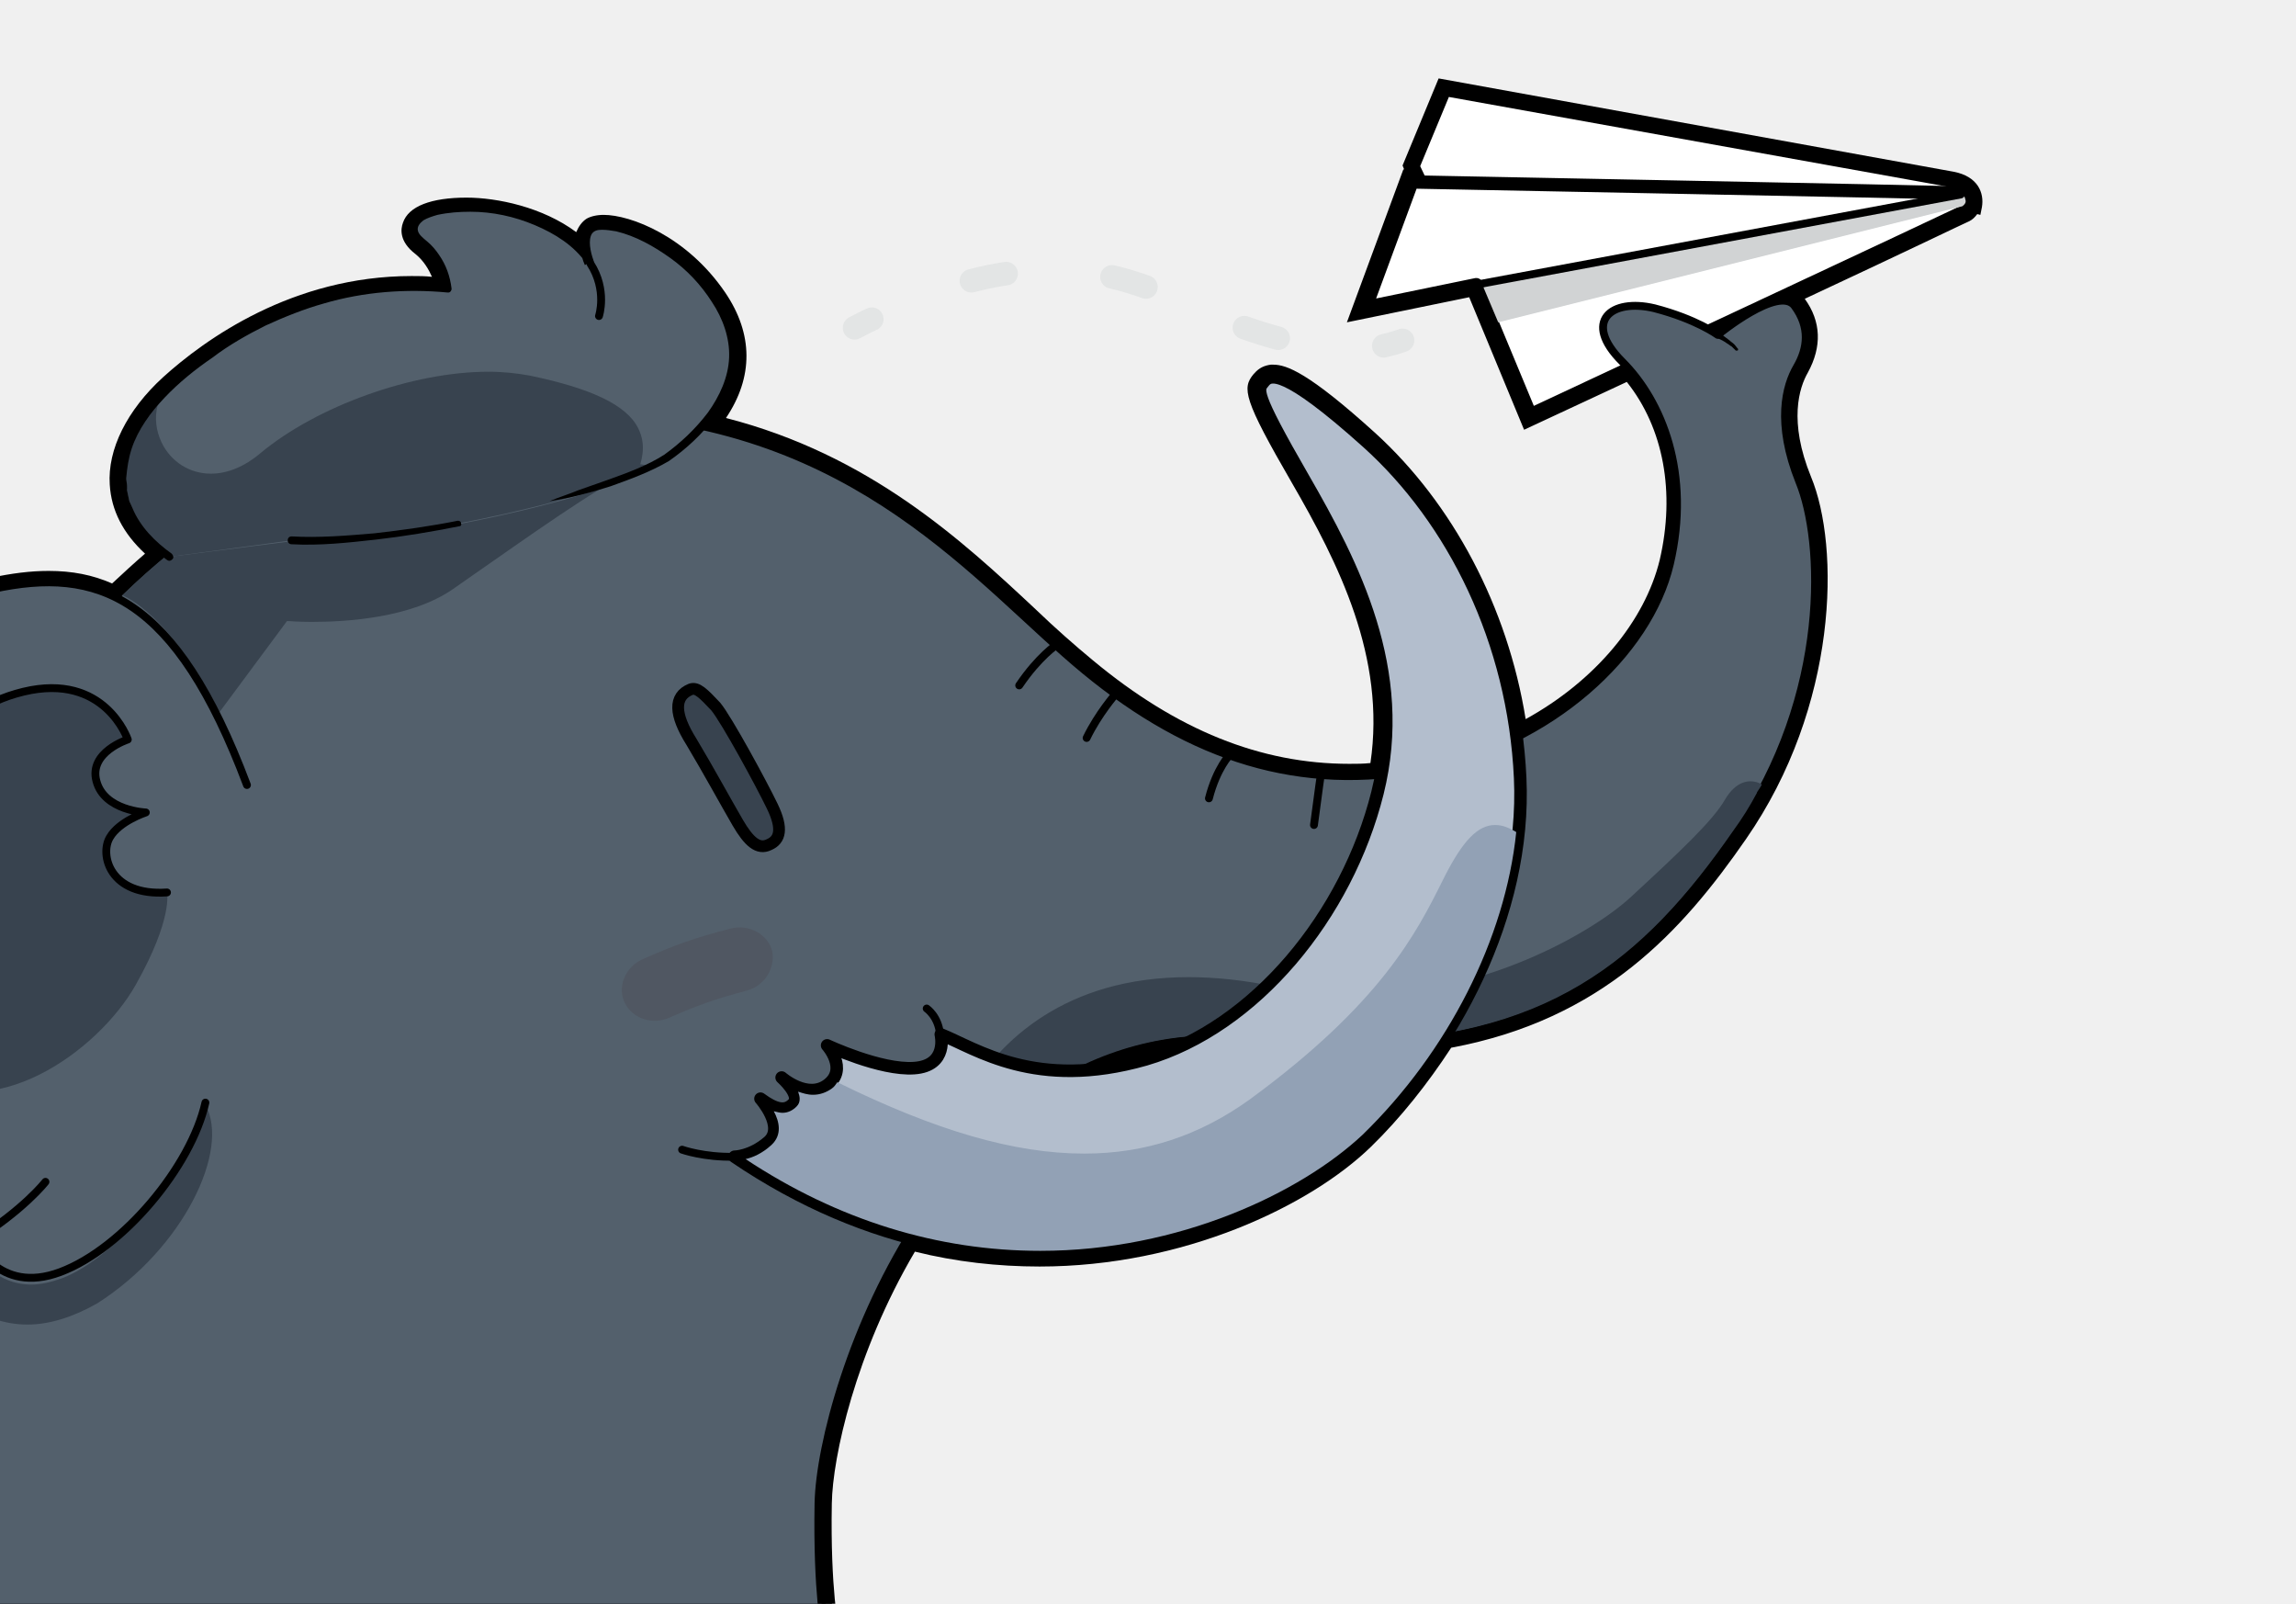
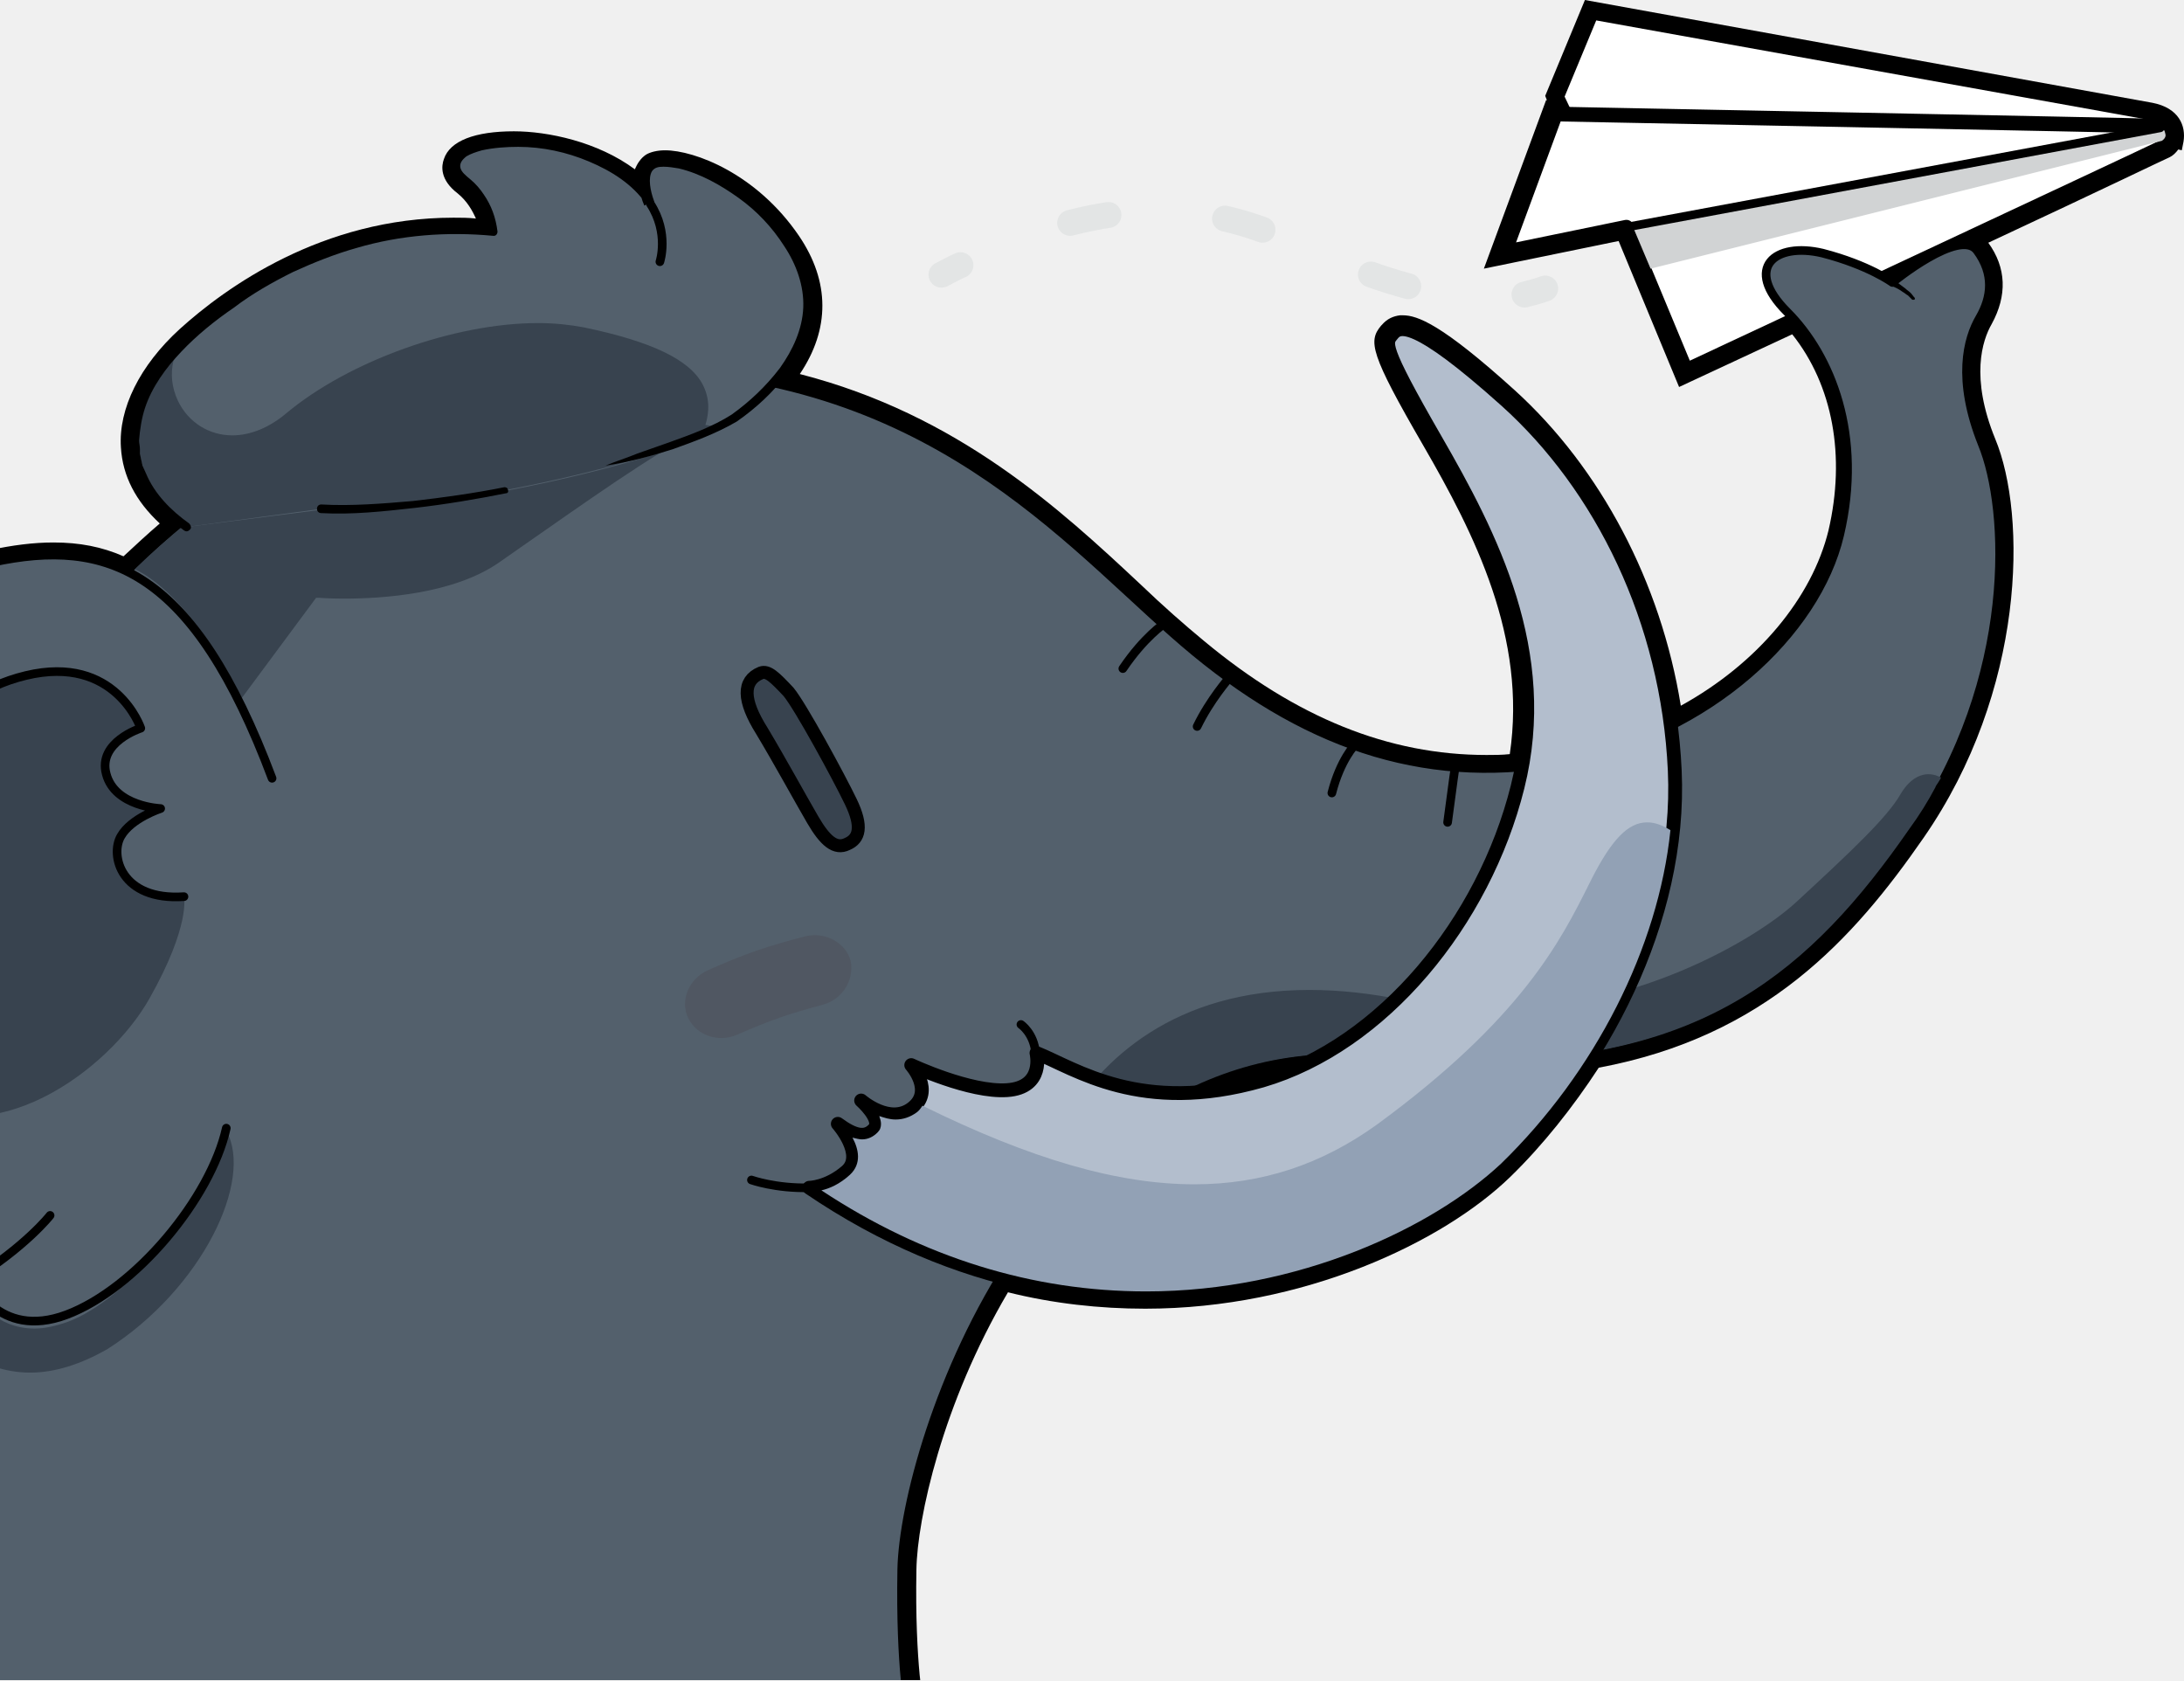
- <svg xmlns="http://www.w3.org/2000/svg" xmlns:xlink="http://www.w3.org/1999/xlink" viewBox="0 0 292.859 204.5" width="292.859" height="204.5">
-   <g transform="translate(-395.9 -820.4)">
+ <svg xmlns="http://www.w3.org/2000/svg" xmlns:xlink="http://www.w3.org/1999/xlink" viewBox="0 0 252.859 194.5" width="252.859" height="194.5">
+   <g transform="translate(-395.9 -830.4)">
    <defs>
-       <path id="a" d="M395.9 745.1H690.5v279.8H395.9z" />
+       <path id="a" d="M395.9 745.1H690.5V1024.9H395.9z" />
    </defs>
    <clipPath id="b">
      <use xlink:href="#a" width="100%" height="100%" overflow="visible" />
    </clipPath>
    <path class="st53" d="M339.3 1028.6c1.5-3.2 14.4-31.3 27.4-58.8-6-9.3-2-17 1.5-23.7 1.9-3.7 3.8-7.1 3.6-10.4-.8-22 8.1-38.3 22.8-41.6 2.8-.6 5.2-.9 7.5-.9 3 0 5.6.5 8.1 1.6 1.4-1.3 2.8-2.6 4.2-3.8-2.8-2.6-4.3-5.5-4.5-8.8-.3-4.5 2.2-9.5 6.8-13.7 5.3-4.8 16.5-12.9 31.7-12.9.9 0 1.7 0 2.6.1-.4-.9-1-2-2.1-2.9-2.1-1.6-1.9-3.2-1.6-4 .7-2.1 3.6-3.2 8.1-3.2 3.9 0 9.7 1.2 14 4.4.3-.7.7-1.3 1.3-1.7.5-.3 1.3-.5 2.2-.5 3.4 0 10.6 2.7 15.5 9.9 3.6 5.3 3.6 10.8.1 16 18.3 4.7 30.1 15.6 39.5 24.4 2.5 2.4 5 4.6 7.3 6.5 10.7 8.9 21.4 13.2 32.7 13.2.9 0 1.8 0 2.7-.1 2-13.5-4.1-25.5-10-35.7-6.2-10.7-6.4-12.1-4.9-13.9l.1-.1c.6-.7 1.3-1 2.1-1.1h.3c1.7 0 4.5 1 13 8.7 9.9 9 16.9 22.2 19.2 36.5 8.9-4.9 15.2-12.5 17.1-20.3 2-8.6.5-16.8-4.2-22.7l-13.1 6.1-7-16.9-15.6 3.2 7.2-19.5h.1l-.2-.5 4.6-11.1 65.7 11.9c3.1.6 3.9 2.7 3.6 4.5l-.2 1-.4-.1c-.3.4-.6.7-1 .9-.7.3-7.5 3.6-21 9.9 2.1 2.9 2.2 6.1.4 9.4-1.1 1.9-2.5 6.2.4 13.3 3.7 8.9 3.5 29.2-8.3 46.2-8.1 11.7-18.3 23-37.6 26.6-3 4.6-6.5 9-10.2 12.6-7.8 7.6-24 15.3-42.3 15.3-5.3 0-10.7-.6-15.9-1.9-7.6 12.9-10.5 26.2-10.6 32.1-.2 11 .9 16.1.9 16.2l.4 1.8-164.9.8.9-2.3z" clip-path="url(#b)" />
    <path class="st53" d="M339.8 1028.8c.1-.3 13.9-30.1 27.5-59.1-6.1-9.2-2.1-16.8 1.4-23.5 2-3.7 3.8-7.3 3.7-10.6-.8-21.7 8-37.9 22.4-41 2.7-.6 5.1-.9 7.4-.9 3 0 5.7.5 8.2 1.7 1.6-1.6 3.2-3 4.9-4.4-3-2.6-4.6-5.5-4.8-8.8-.3-4.4 2.1-9.2 6.6-13.3 5.3-4.8 16.4-12.8 31.4-12.8 1.1 0 2.2 0 3.3.1-.3-1.1-1-2.7-2.5-3.8-1.8-1.4-1.7-2.8-1.5-3.4.6-1.8 3.4-2.9 7.6-2.9 4.4 0 10.3 1.5 14.3 4.8.1-.9.6-1.7 1.3-2.1.4-.3 1.1-.4 1.9-.4 3.3 0 10.3 2.6 15.1 9.7 3.6 5.3 3.5 10.9-.3 16.1 18.6 4.6 30.5 15.6 40 24.4 2.6 2.4 5 4.6 7.3 6.5 10.8 8.9 21.6 13.3 33.1 13.3 1 0 2.1 0 3.1-.1 2.2-13.9-4-26.1-10-36.4-6.3-10.9-6.2-11.8-5-13.3l.1-.1c.2-.2.7-.9 1.8-.9h.2c1.5 0 4.2 1 12.7 8.6 10 9.1 17 22.5 19.2 36.9 9.3-5 16-12.8 17.9-20.9 2.1-8.9.4-17.4-4.5-23.4l-13 6.1-6.9-16.8-15.1 3.1 6.8-18.4h.6l-.5-1 4.4-10.6 65.3 11.8c3.5.7 3.3 3.2 3.2 3.9l-.1.5h-.2c-.2.4-.6.8-1 1-.7.3-7.9 3.7-21.6 10.2.1.1.2.2.3.4 2 2.7 2.2 5.8.4 8.9-1.1 2-2.6 6.4.4 13.7 3.6 8.8 3.4 28.8-8.2 45.7-8.1 11.7-18.2 22.9-37.5 26.4-3 4.7-6.5 9.1-10.3 12.7-7.8 7.5-23.7 15.1-42 15.1-5.4 0-10.9-.7-16.1-2-7.7 13.1-10.7 26.7-10.9 32.7-.2 11.1.9 16.2.9 16.3l.3 1.2-163.5.8.5-1.7z" clip-path="url(#b)" />
-     <path d="M577.5 843.7l-1-2.1 3.9-9.4 64.5 11.6c2.4.5 2.5 2 2.4 2.8" clip-path="url(#b)" fill="#fff" stroke="#000" stroke-linecap="round" stroke-linejoin="round" stroke-miterlimit="10" />
-     <path d="M584.2 856.7l6.9 16.6s53.7-25.1 55.5-26c.9-.5 1.5-2.2-1-2.3-2.5-.1-69.6-1.4-69.6-1.4l-5.9 16 14.1-2.9z" clip-path="url(#b)" fill="#fff" stroke="#000" stroke-width="1.7" stroke-linecap="round" stroke-linejoin="round" stroke-miterlimit="10" />
+     <path d="M577.5 843.7l-1-2.1 3.9-9.4 64.5 11.6c2.4.5 2.5 2 2.4 2.8" clip-path="url(#b)" stroke-miterlimit="10" fill="#fff" stroke="#000" stroke-linecap="round" stroke-linejoin="round" />
+     <path d="M584.2 856.7l6.9 16.6s53.7-25.1 55.5-26c.9-.5 1.5-2.2-1-2.3-2.5-.1-69.6-1.4-69.6-1.4l-5.9 16 14.1-2.9z" clip-path="url(#b)" stroke-miterlimit="10" fill="#fff" stroke="#000" stroke-width="1.7" stroke-linecap="round" stroke-linejoin="round" />
    <path d="M585.1 857l58.9-11.2 1.4-.5h.4c.8 0 .7.3.8.6.1.3-.1.6-.4.8L587 861.5l-1.9-4.5z" clip-path="url(#b)" fill="#d1d3d4" />
-     <path class="st57" clip-path="url(#b)" fill="none" stroke="#000" stroke-linecap="round" stroke-linejoin="round" stroke-miterlimit="10" d="M584.2 856.7l61.8-11.5" />
-     <path class="st58" d="M388.5 927.9c20-40 49.9-56.3 83.4-54.9 33.6 1.4 48.8 21.7 62.4 32.9 13.6 11.2 27.5 15.6 43.4 12.5 15.9-3.1 28.5-14.6 31.2-26.1 2.7-11.5-1-20.7-6.1-25.8-5.1-5.1-1.4-8.1 4.1-6.8 5.4 1.4 8.1 3.4 8.1 3.4s7.8-6.4 9.8-3.7c2 2.7 1.7 5.4.3 7.8-1.4 2.4-2.7 7.1.3 14.6 3.1 7.5 4.1 27.1-8.1 44.8-12.2 17.6-26.5 30.1-62.1 26.5-38.5-3.9-54.6 44.2-54.9 59-.2 11.5.9 16.5.9 16.5l-160.7.8c.2-.1 33.4-72.4 48-101.5z" clip-path="url(#b)" fill="#53606c" stroke="#000" stroke-linecap="round" stroke-linejoin="round" stroke-miterlimit="10" />
+     <path class="st57" clip-path="url(#b)" stroke-miterlimit="10" d="M584.2 856.7l61.8-11.5" fill="none" stroke="#000" stroke-linecap="round" stroke-linejoin="round" />
+     <path class="st58" d="M388.5 927.9c20-40 49.9-56.3 83.4-54.9 33.6 1.4 48.8 21.7 62.4 32.9 13.6 11.2 27.5 15.6 43.4 12.5 15.9-3.1 28.5-14.6 31.2-26.1 2.7-11.5-1-20.7-6.1-25.8-5.1-5.1-1.4-8.1 4.1-6.8 5.4 1.4 8.1 3.4 8.1 3.4s7.8-6.4 9.8-3.7c2 2.7 1.7 5.4.3 7.8-1.4 2.4-2.7 7.1.3 14.6 3.1 7.5 4.1 27.1-8.1 44.8-12.2 17.6-26.5 30.1-62.1 26.5-38.5-3.9-54.6 44.2-54.9 59-.2 11.5.9 16.5.9 16.5l-160.7.8c.2-.1 33.4-72.4 48-101.5z" clip-path="url(#b)" stroke-miterlimit="10" fill="#53606c" stroke="#000" stroke-linecap="round" stroke-linejoin="round" />
    <path class="st59" d="M399.4 989.3c-6.1 0-9.9-4.3-10-4.3l-.2-.2-.3.1c-3.1 1-6.1 1.5-9 1.5-6.1 0-11.4-2.2-15.6-6.5 1.4-3 2.9-6.1 4.3-9.1.1.1.1.2.2.3 6.1 8 12.7 9.7 17 9.7 3.2 0 5.6-.9 6.6-1.3.7 1.3 3 4.7 7.5 4.7 1.2 0 2.5-.3 3.9-.8 6.7-2.5 15.7-13.1 18.3-22.1 3.2 5.7-2.8 18.3-13.8 25.3-3 1.7-6 2.7-8.9 2.7zm24.5-78.1c-5.7-11.1-10.8-14.2-12.4-14.9 15.7-15.3 34.7-23 56.6-23 1.3 0 2.5 0 3.8.1 2.1.1 4.2.3 6.4.5 1.5 2.7-.4 5.6-.8 6.3-3 .8-11.2 6.5-18.5 11.6-1.9 1.3-3.7 2.6-5.3 3.7-5.3 3.7-13.6 4.2-18 4.2-1.8 0-2.9-.1-2.9-.1h-.3l-8.6 11.6zm95.3 49c4.2-7.1 12.6-15.2 28.3-15.2 3.5 0 7.2.4 11 1.2 3.4.7 7 1.1 10.6 1.1 15.9 0 29.8-7.9 34.8-12.5 6.5-6 10.5-9.8 12-12.4 1.4-2.4 3.2-2.8 4.7-2 .1.1-.7 1.1-.6 1.1-.9 1.7-1.9 3.3-3 4.8-11.5 16.6-23.9 26.9-50 26.9-3.6 0-7.5-.2-11.6-.6-1.5-.2-3-.2-4.4-.2-9.4 0-18.1 3.2-25.9 9.4l-5.9-1.6z" clip-path="url(#b)" fill="#38434f" />
-     <path class="st58" d="M427.4 920.5c-9.1-24.2-19-27.9-32.4-25-13.4 3-22.4 18-21.6 40 .4 10.2-15.5 20.5-4.3 35s23.5 8 23.5 8 3 7.1 11 4.1 16.7-13.5 18.5-21.6" clip-path="url(#b)" fill="#53606c" stroke="#000" stroke-linecap="round" stroke-linejoin="round" stroke-miterlimit="10" />
+     <path class="st58" d="M427.4 920.5c-9.1-24.2-19-27.9-32.4-25-13.4 3-22.4 18-21.6 40 .4 10.2-15.5 20.5-4.3 35s23.5 8 23.5 8 3 7.1 11 4.1 16.7-13.5 18.5-21.6" clip-path="url(#b)" stroke-miterlimit="10" fill="#53606c" stroke="#000" stroke-linecap="round" stroke-linejoin="round" />
    <path class="st59" d="M417.2 934.2c-7.3.5-8.6-4.8-7.3-7 1.2-2.1 4.6-3.2 4.6-3.2s-5.3-.2-6.3-4c-1-3.7 4-5.3 4-5.3s-2.9-8.6-13.3-6.1-14.4 11.7-14.2 19c.6 15.3-10.2 22.8 0 29.7 10.1 6.9 23.7-2.8 28.5-11.3 4.8-8.5 4-11.8 4-11.8z" clip-path="url(#b)" fill="#38434f" />
-     <path class="st57" d="M392.6 978.6c6.3-3.9 9.1-7.5 9.1-7.5m15.5-36.9c-7.3.5-8.6-4.8-7.3-7 1.2-2.1 4.6-3.2 4.6-3.2s-5.3-.2-6.3-4c-1-3.7 4-5.3 4-5.3s-2.9-8.6-13.3-6.1-14.6 11.7-14.2 19" clip-path="url(#b)" fill="none" stroke="#000" stroke-linecap="round" stroke-linejoin="round" stroke-miterlimit="10" />
+     <path class="st57" d="M392.6 978.6c6.3-3.9 9.1-7.5 9.1-7.5m15.5-36.9c-7.3.5-8.6-4.8-7.3-7 1.2-2.1 4.6-3.2 4.6-3.2s-5.3-.2-6.3-4c-1-3.7 4-5.3 4-5.3s-2.9-8.6-13.3-6.1-14.6 11.7-14.2 19" clip-path="url(#b)" stroke-miterlimit="10" fill="none" stroke="#000" stroke-linecap="round" stroke-linejoin="round" />
    <path d="M417.5 891.4c-9.8-6.9-6.2-16 .3-21.8 6.5-5.8 19-14 35.2-12.2 0 0-.2-3.5-3.1-5.8s-.5-4.5 5.5-4.5 12.9 2.6 15.8 6.9c0 0-1.4-3.2.4-4.4 1.8-1.2 10.2 1 15.6 9s1.1 14.9-5.2 19.9c-6.3 5-36.2 11.6-48.8 10.9" clip-path="url(#b)" fill="#53606c" />
    <g class="st53" clip-path="url(#b)">
      <path class="st36" d="M459.5 878.7c-11.1.6-22.1 3.3-32.9 6.1-4.1 1.1-8.2 2.2-12.4 2-.4 0-.8-.1-1.3-.1 1 1.6 2.5 3.2 4.6 4.7l15.6-2.1c11.3.7 37-4.7 46.4-9.4-6.5-1.1-13.3-1.5-20-1.2z" fill="#38434f" />
    </g>
    <path class="st59" d="M417.5 890.8c-3.5-2.5-5.3-5.5-5.5-8.8-.2-3.2 1.2-6.7 4-9.9-.4 1.6-.2 3.2.5 4.7 1.2 2.5 3.6 4 6.3 4 2.1 0 4.3-.9 6.3-2.6 7.2-6 19.4-10.4 29.1-10.4 1.9 0 3.7.2 5.3.5 7.7 1.6 12.3 3.7 13.8 6.7.8 1.6.8 3.3 0 5.4-10.1 4.3-31.2 8.6-42.1 8.6-.7 0-1.4 0-2.1-.1-1.4-.1-2.8-.1-4-.1-7.5-.1-10.6 1.4-11.6 2z" clip-path="url(#b)" fill="#38434f" />
-     <path class="st57" d="M471.2 854c2.2 3.4 1.1 6.7 1.1 6.7" clip-path="url(#b)" fill="none" stroke="#000" stroke-linecap="round" stroke-linejoin="round" stroke-miterlimit="10" />
-     <path d="M489.6 967.9c34.6 23.5 68.7 8.7 80.2-2.4 11.4-11.1 20.8-28.5 20-45.9-.8-17.4-8.5-32.9-19.5-42.8-10.7-9.6-12.4-8.7-13.2-7.7-.8 1-1.4 1.1 5 12.2s13.4 24.6 9.5 40.2c-3.9 15.6-15.6 29.9-29.6 34-14 4-21.6-1.4-26.1-3.2 0 0 1 4-3.4 4.3-4.3.3-11.1-2.9-11.1-2.9s2.7 3 .1 5-5.9-.9-5.9-.9 2.5 2.2 1.5 3.3c-1 1.1-2.3.8-4.2-.6 0 0 3.2 3.6 1 5.5s-4.3 1.9-4.3 1.9z" clip-path="url(#b)" fill="#b3becd" stroke="#000" stroke-width="1.6" stroke-linecap="round" stroke-linejoin="round" stroke-miterlimit="10" />
+     <path class="st57" d="M471.2 854c2.2 3.4 1.1 6.7 1.1 6.7" clip-path="url(#b)" stroke-miterlimit="10" fill="none" stroke="#000" stroke-linecap="round" stroke-linejoin="round" />
+     <path d="M489.6 967.9c34.6 23.5 68.7 8.7 80.2-2.4 11.4-11.1 20.8-28.5 20-45.9-.8-17.4-8.5-32.9-19.5-42.8-10.7-9.6-12.4-8.7-13.2-7.7-.8 1-1.4 1.1 5 12.2s13.4 24.6 9.5 40.2c-3.9 15.6-15.6 29.9-29.6 34-14 4-21.6-1.4-26.1-3.2 0 0 1 4-3.4 4.3-4.3.3-11.1-2.9-11.1-2.9s2.7 3 .1 5-5.9-.9-5.9-.9 2.5 2.2 1.5 3.3c-1 1.1-2.3.8-4.2-.6 0 0 3.2 3.6 1 5.5s-4.3 1.9-4.3 1.9z" clip-path="url(#b)" stroke-miterlimit="10" fill="#b3becd" stroke="#000" stroke-width="1.6" stroke-linecap="round" stroke-linejoin="round" />
    <path d="M528.6 979.9c-13.1 0-25.8-3.9-37.6-11.7.9-.2 2.1-.7 3.3-1.8 1.4-1.3 1-3 .3-4.3.4.1.8.2 1.1.2.7 0 1.3-.3 1.8-.8.3-.3.4-.6.4-1 0-.3-.1-.6-.2-.9.6.2 1.2.4 1.9.4.9 0 1.7-.3 2.4-.8.3-.2.5-.5.7-.8 12.6 6.2 22.6 9.1 31.5 9.1 7.8 0 14.7-2.3 21.1-6.9 16.8-12.3 21.3-21.3 24.6-27.9l.3-.6c2.3-4.5 4.2-6.5 6.4-6.5.9 0 1.7.3 2.7.9-1.4 13.6-8.7 28-19.6 38.6-7.9 7.4-23.4 14.8-41.1 14.8z" clip-path="url(#b)" fill="#92a1b5" />
-     <path class="st57" d="M489.6 967.9c-3.9.1-6.7-.9-6.7-.9" clip-path="url(#b)" fill="none" stroke="#000" stroke-linecap="round" stroke-linejoin="round" stroke-miterlimit="10" />
-     <path d="M484 908.3c-2.2.9-2.1 3.2.1 6.7 2.1 3.5 4.5 7.9 5.9 10.3 1.4 2.4 2.6 3.5 4 2.8 1.4-.6 1.8-2 .4-4.9-1.4-2.9-5.8-11-7.2-12.7-1.6-1.7-2.4-2.5-3.2-2.2z" clip-path="url(#b)" fill="#38434f" stroke="#000" stroke-width="1.5" stroke-linecap="round" stroke-linejoin="round" stroke-miterlimit="10" />
-     <path class="st57" d="M525.9 907.8c2.5-3.7 4.8-5.2 4.8-5.2m3.8 11.9c1.5-3.1 3.7-5.6 3.7-5.6m11.9 13.3c1-3.9 2.7-5.6 2.7-5.6m10.7 9c.6-4.6.9-6.6.9-6.6" clip-path="url(#b)" fill="none" stroke="#000" stroke-linecap="round" stroke-linejoin="round" stroke-miterlimit="10" />
+     <path class="st57" d="M489.6 967.9c-3.9.1-6.7-.9-6.7-.9" clip-path="url(#b)" stroke-miterlimit="10" fill="none" stroke="#000" stroke-linecap="round" stroke-linejoin="round" />
+     <path d="M484 908.3c-2.2.9-2.1 3.2.1 6.7 2.1 3.5 4.5 7.9 5.9 10.3 1.4 2.4 2.6 3.5 4 2.8 1.4-.6 1.8-2 .4-4.9-1.4-2.9-5.8-11-7.2-12.7-1.6-1.7-2.4-2.5-3.2-2.2z" clip-path="url(#b)" stroke-miterlimit="10" fill="#38434f" stroke="#000" stroke-width="1.5" stroke-linecap="round" stroke-linejoin="round" />
+     <path class="st57" d="M525.9 907.8c2.5-3.7 4.8-5.2 4.8-5.2m3.8 11.9c1.5-3.1 3.7-5.6 3.7-5.6m11.9 13.3c1-3.9 2.7-5.6 2.7-5.6m10.7 9c.6-4.6.9-6.6.9-6.6" clip-path="url(#b)" stroke-miterlimit="10" fill="none" stroke="#000" stroke-linecap="round" stroke-linejoin="round" />
    <g class="st53" clip-path="url(#b)">
      <path class="st49" d="M504.9 862.2c.8-.4 1.5-.8 2.2-1.1" fill="none" stroke="#e3e5e5" stroke-width="3" stroke-linecap="round" stroke-linejoin="round" />
      <path d="M519.8 856.2c13.6-3.5 22.1.5 28.2 3.3 5.3 2.4 11.6 4.7 17.6 5.3" fill="none" stroke="#e3e5e5" stroke-width="3" stroke-linecap="round" stroke-linejoin="round" stroke-dasharray="4.529,13.586" />
      <path class="st49" d="M572.4 864.5c.8-.2 1.6-.4 2.4-.7" fill="none" stroke="#e3e5e5" stroke-width="3" stroke-linecap="round" stroke-linejoin="round" />
    </g>
    <g class="st53" clip-path="url(#b)">
      <path d="M491.2 946.7c-4.1 1.1-6.1 1.8-10 3.5-2.1.9-4.6.1-5.6-1.9s0-4.6 2.3-5.6c4.3-1.9 6.6-2.7 11.2-3.9 2.4-.6 4.8.8 5.3 2.9.4 2.2-1 4.4-3.2 5z" fill="#505762" />
    </g>
-     <path class="st57" d="M515.8 952.3c-.2-2.3-1.7-3.3-1.7-3.3" clip-path="url(#b)" fill="none" stroke="#000" stroke-linecap="round" stroke-linejoin="round" stroke-miterlimit="10" />
+     <path class="st57" d="M515.8 952.3c-.2-2.3-1.7-3.3-1.7-3.3" clip-path="url(#b)" stroke-miterlimit="10" fill="none" stroke="#000" stroke-linecap="round" stroke-linejoin="round" />
    <g class="st53" clip-path="url(#b)">
      <path d="M454.5 887.5c-3.5.7-7.1 1.3-10.6 1.7-3.6.4-7.2.8-10.8.6-.3 0-.5-.2-.5-.5s.2-.5.5-.5c3.5.2 7.1-.1 10.6-.4 3.5-.4 7.1-.9 10.6-1.6.2 0 .4.1.4.3.1.2 0 .4-.2.4z" />
    </g>
    <g class="st53" clip-path="url(#b)">
      <path d="M417.2 891.8c-2.2-1.6-4.3-3.6-5.4-6.2l-.4-1-.2-1-.1-.5v-.5c0-.4-.1-.7-.1-1.1 0-1.4.2-2.8.7-4.1.9-2.6 2.6-4.9 4.4-6.9 1.9-2 4-3.6 6.2-5.2s4.6-2.9 7-4.1c2.4-1.2 5-2.2 7.6-2.9 5.2-1.5 10.7-1.9 16.1-1.4l-.6.5c-.2-1.3-.7-2.7-1.4-3.8-.4-.6-.8-1.1-1.4-1.5-.5-.5-1.2-1-1.5-1.9-.1-.2-.1-.5-.1-.7.1-.2.1-.5.2-.7.2-.4.6-.7.9-.9.7-.5 1.4-.7 2.2-.9 1.5-.3 3-.4 4.4-.4 2.9.1 5.9.7 8.6 1.8 2.7 1.1 5.3 2.8 7.1 5.3l-.9.5c-.3-.7-.5-1.3-.5-2.1-.1-.7 0-1.5.4-2.3.3-.3.5-.7 1-.8.2-.1.4-.1.6-.2.2 0 .4-.1.6-.1.7 0 1.4.1 2.1.2 1.4.3 2.6.8 3.9 1.4 1.2.6 2.4 1.3 3.5 2.1 2.2 1.6 4.1 3.6 5.6 5.9.7 1.2 1.4 2.4 1.8 3.7.3.6.4 1.3.5 2 .1.3.1.7.1 1v1c-.1 2.8-1.3 5.5-3 7.6-1.7 2.2-3.6 4-5.9 5.6-2.4 1.4-4.9 2.3-7.4 3.2-2.5.8-5.1 1.5-7.8 1.9 1.2-.5 2.5-.9 3.7-1.4l3.7-1.3c2.5-.9 5-1.8 7.2-3.2 2.1-1.5 4-3.3 5.6-5.4 1.5-2.1 2.6-4.5 2.7-7 .1-2.5-.8-5-2.2-7.1-1.4-2.2-3.2-4.1-5.3-5.6-2.1-1.5-4.4-2.8-6.9-3.4-.6-.1-1.2-.2-1.8-.2-.6 0-1 .1-1.3.5-.5.8-.2 2.3.2 3.4.1.3 0 .5-.3.6-.2.1-.4 0-.6-.2-1.6-2.3-4-3.8-6.6-4.9-2.6-1.1-5.4-1.7-8.2-1.7-1.4 0-2.8.1-4.2.4-.7.2-1.3.4-1.8.7-.5.4-.8.8-.7 1.3.1.5.6.9 1.2 1.4.6.5 1.1 1.1 1.5 1.7.9 1.3 1.4 2.7 1.6 4.3 0 .3-.2.5-.4.5h-.1c-5.3-.5-10.7-.1-15.8 1.4-2.5.7-5 1.7-7.4 2.8-2.4 1.2-4.7 2.5-6.8 4.1-2.2 1.5-4.3 3.2-6.1 5.1-1.8 1.9-3.4 4.1-4.2 6.5-.4 1.2-.6 2.5-.7 3.8 0 .3.1.6.1 1v.5l.1.5.2.9.4.9c1 2.4 2.9 4.3 5 5.8.2.2.3.5.1.7-.2.2-.4.3-.7.1z" />
    </g>
    <g class="st53" clip-path="url(#b)">
      <path class="st36" d="M615.1 863.2c2 1.2 2.3 1.8 2.3 1.8" fill="#38434f" />
      <path d="M615.3 862.9l1.2.9c.2.2.4.3.6.5.2.2.3.4.5.6 0 .1 0 .2-.1.2h-.2l-.5-.5c-.2-.1-.4-.3-.6-.4-.4-.3-.8-.5-1.3-.7-.2-.1-.2-.3-.1-.5s.2-.2.5-.1c-.1 0-.1 0 0 0z" />
    </g>
  </g>
</svg>
